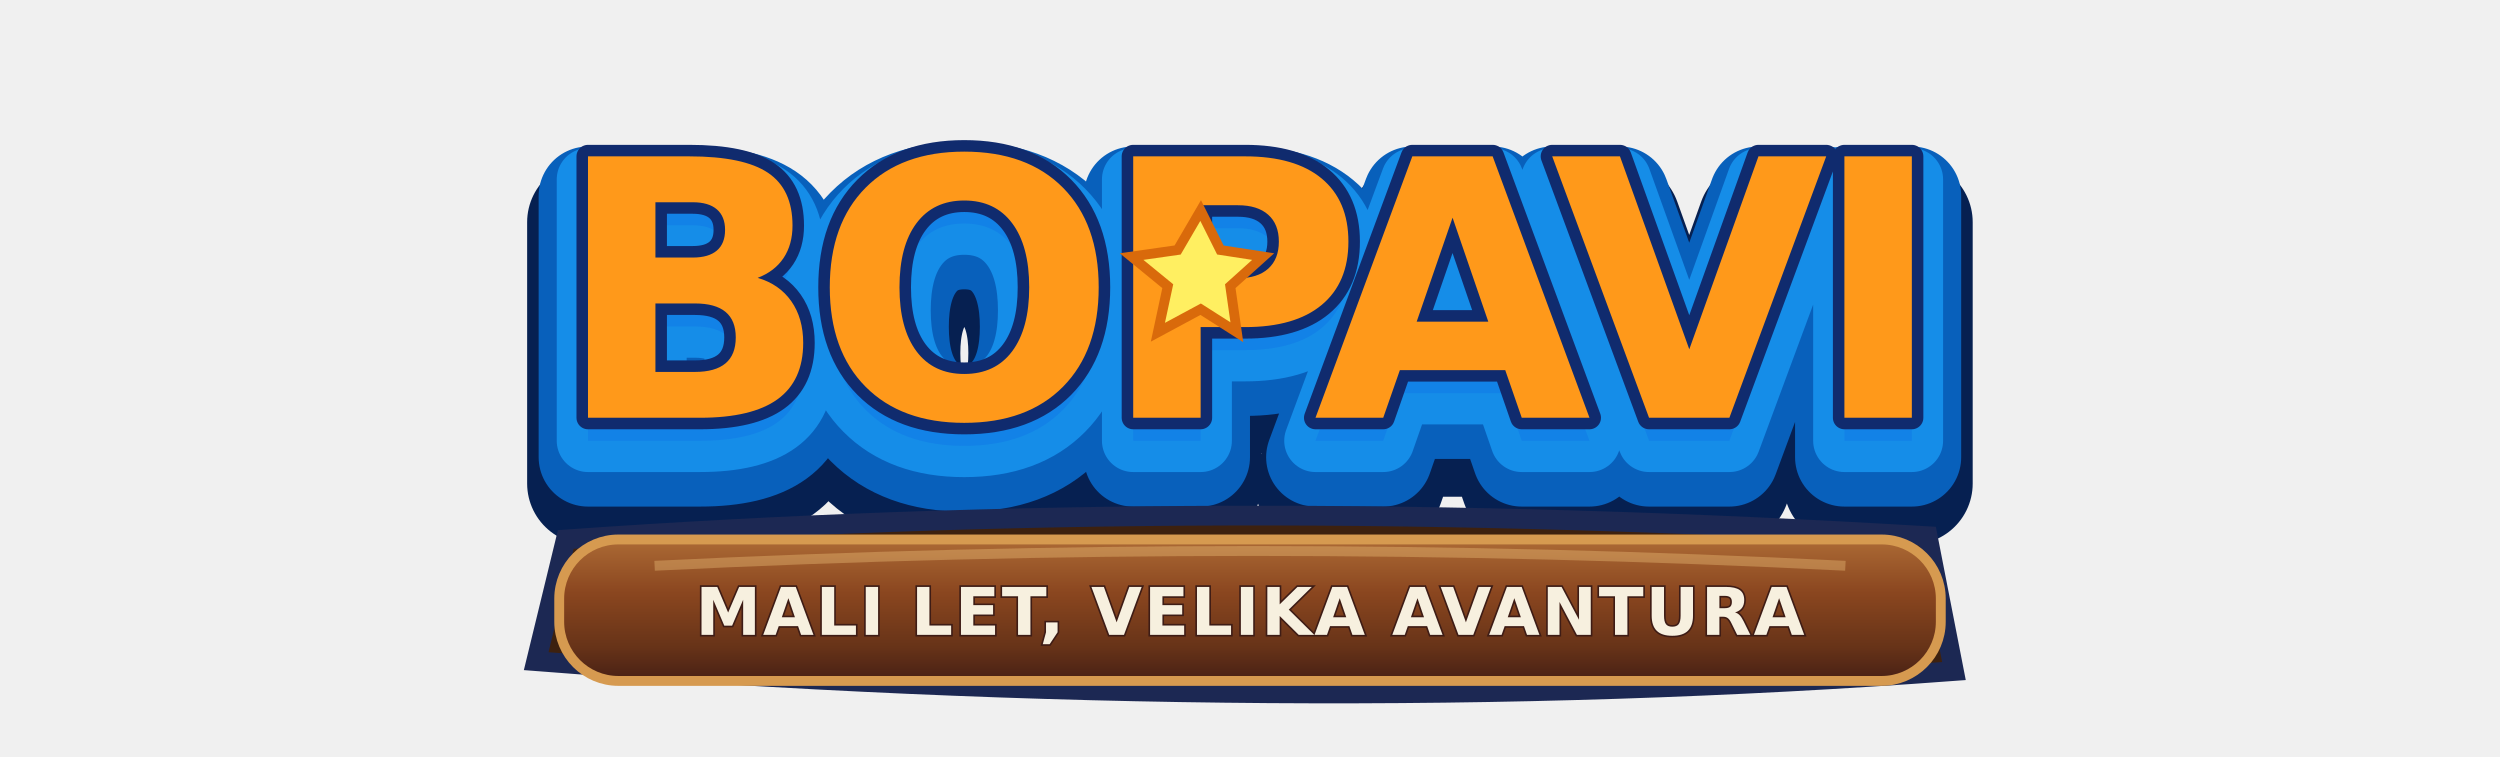
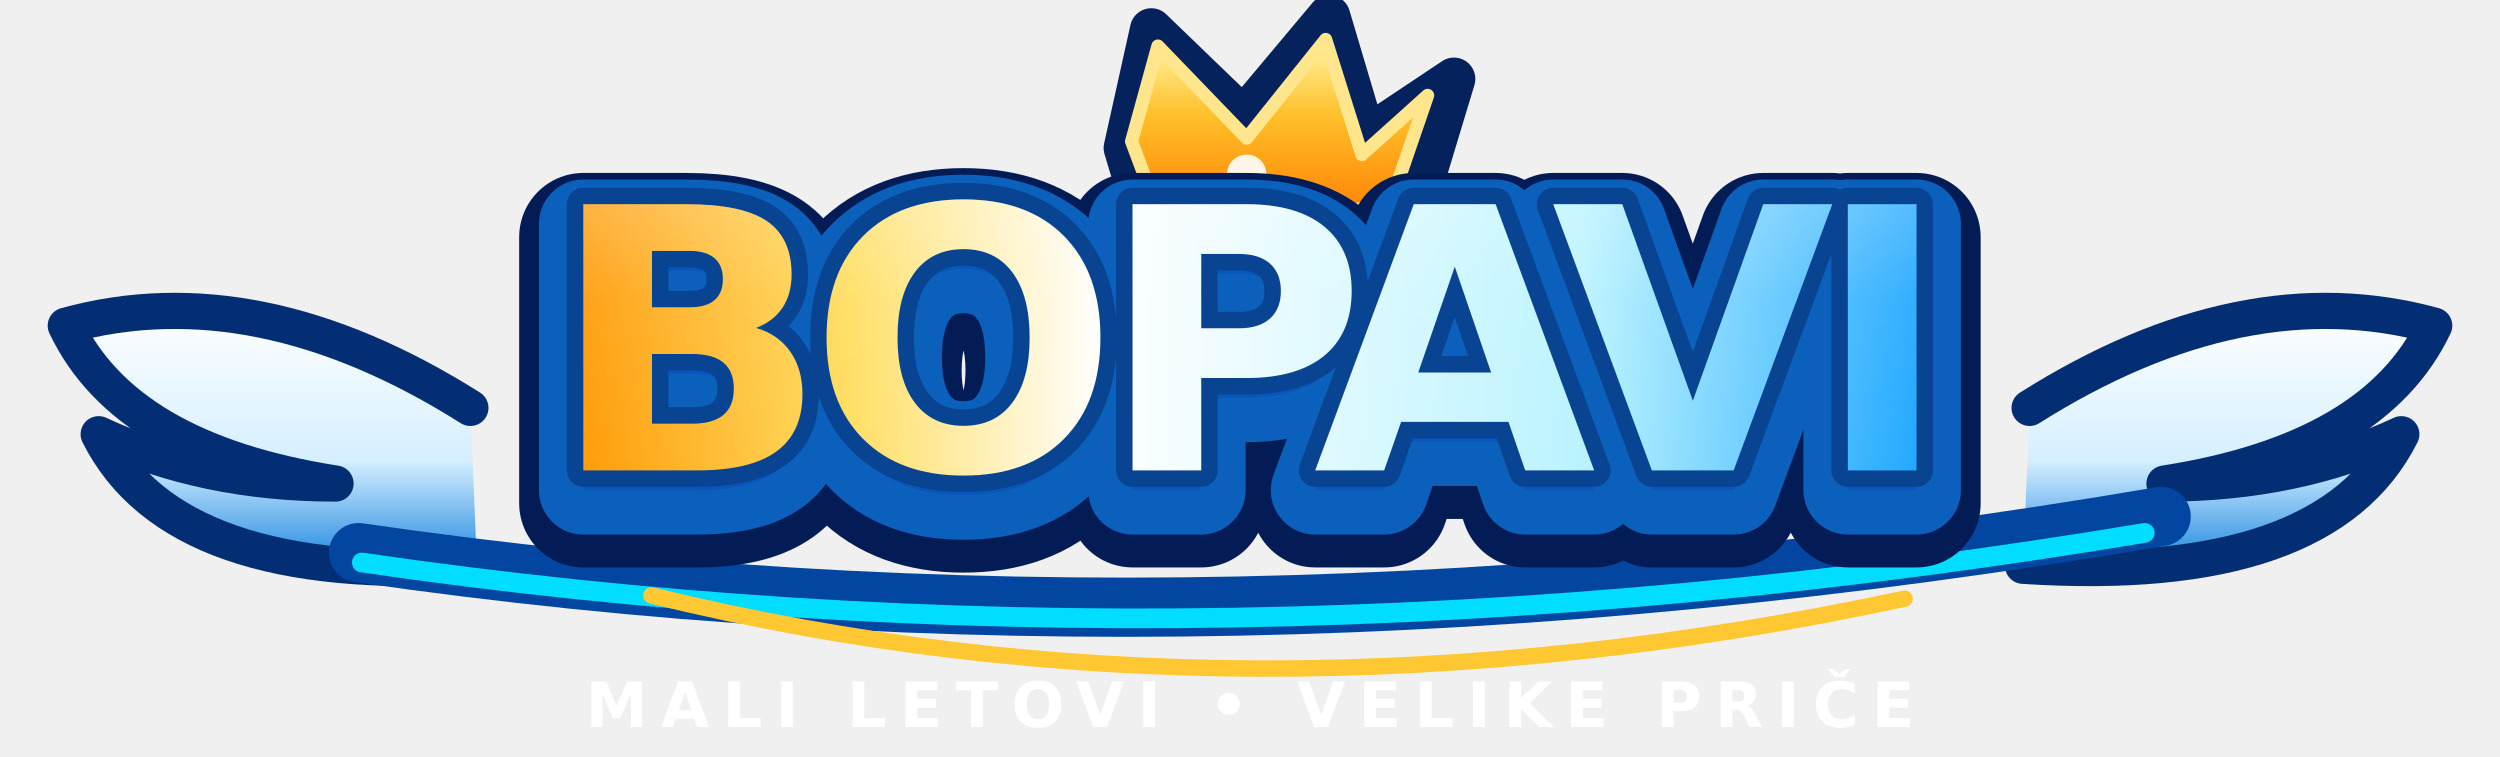
<svg xmlns="http://www.w3.org/2000/svg" width="760" height="230" viewBox="0 0 760 230">
  <defs>
-     <linearGradient id="gold" x1="0%" y1="0%" x2="0%" y2="100%">
-       <stop offset="0" stop-color="#ffe85f" />
-       <stop offset=".20" stop-color="#ffcc2a" />
-       <stop offset=".48" stop-color="#ffae1c" />
-       <stop offset=".75" stop-color="#ff871b" />
-       <stop offset="1" stop-color="#ef6b11" />
+     <linearGradient id="letters" x1="0" x2="1" y1=".2" y2=".2">
+       <stop stop-color="#ff9b08" />
+       <stop offset=".20" stop-color="#ffde61" />
+       <stop offset=".39" stop-color="#ffffff" />
+       <stop offset=".75" stop-color="#b9f3ff" />
+       <stop offset="1" stop-color="#22a8ff" />
    </linearGradient>
-     <linearGradient id="wood" x1="0" y1="0" x2="0" y2="1">
-       <stop offset="0" stop-color="#ac6a35" />
-       <stop offset=".38" stop-color="#8a461f" />
-       <stop offset=".76" stop-color="#673318" />
-       <stop offset="1" stop-color="#482015" />
+     <linearGradient id="gloss" x1="0" x2="0" y1="0" y2="1">
+       <stop stop-color="#ffffff" stop-opacity=".92" />
+       <stop offset=".36" stop-color="#ffffff" stop-opacity=".26" />
+       <stop offset="1" stop-color="#ffffff" stop-opacity="0" />
    </linearGradient>
-     <linearGradient id="gloss" x1="0" y1="0" x2="0" y2="1">
-       <stop offset="0" stop-color="#fff9ca" stop-opacity=".87" />
-       <stop offset=".42" stop-color="#fffad7" stop-opacity=".35" />
-       <stop offset="1" stop-color="white" stop-opacity="0" />
+     <linearGradient id="gold" x1="0" x2="0" y1="0" y2="1">
+       <stop stop-color="#fff6a2" />
+       <stop offset=".44" stop-color="#ffbe27" />
+       <stop offset="1" stop-color="#ff8004" />
+     </linearGradient>
+     <linearGradient id="wings" x1="0" x2="0" y1="0" y2="1">
+       <stop stop-color="#ffffff" />
+       <stop offset=".58" stop-color="#d5efff" />
+       <stop offset="1" stop-color="#1884df" />
    </linearGradient>
  </defs>
-   <g text-anchor="middle" font-family="DejaVu Sans,Arial Rounded MT Bold,Arial,sans-serif" font-size="109" font-weight="900" letter-spacing="-5" stroke-linecap="round" stroke-linejoin="round">
-     <text x="380" y="147" fill="#061745" stroke="#062051" stroke-width="37" paint-order="stroke">BOPAVI</text>
-     <text x="380" y="139" fill="#064da8" stroke="#0860bb" stroke-width="30" paint-order="stroke">BOPAVI</text>
-     <text x="380" y="134" fill="#1282e7" stroke="#158de8" stroke-width="19" paint-order="stroke">BOPAVI</text>
-     <text x="380" y="127" fill="#ff991a" stroke="#102b6e" stroke-width="7" paint-order="stroke">BOPAVI</text>
+   <g stroke-linejoin="round" stroke-linecap="round">
+     <path d="M143 124Q78 83 20 99Q38 137 102 147Q62 147 30 132Q53 178 145 172" fill="url(#wings)" stroke="#042e73" stroke-width="11" />
+     <path d="M617 124Q682 83 740 99Q722 137 658 147Q698 147 730 132Q707 178 615 172" fill="url(#wings)" stroke="#042e73" stroke-width="11" />
+     <path d="M342 45 350 9 378 36 404 5 415 42 442 24 429 67Q386 79 348 65Z" fill="#043780" stroke="#05225c" stroke-width="13" />
+     <path d="M344 43 352 14 379 42 403 12 414 47 434 29 423 61Q387 72 350 59Z" fill="url(#gold)" stroke="#ffe58b" stroke-width="4" />
+     <circle cx="379" cy="53" r="6" fill="#ffffff" opacity=".9" />
+     <path d="M109 168Q370 206 657 157" fill="none" stroke="#0346a1" stroke-width="18" />
+     <path d="M110 171Q370 209 652 162" fill="none" stroke="#00ddff" stroke-width="6" />
+     <path d="M198 181Q378 225 579 182" fill="none" stroke="#ffc833" stroke-width="5" />
  </g>
-   <path d="M365 64l6 12 13 2-10 9 2 14-11-7-13 7 3-14-11-9 14-2Z" fill="#ffef61" stroke="#d96a0b" stroke-width="3" />
-   <path d="M172 164Q369 150 586 163L594 204Q393 219 163 201Z" fill="#3d210f" stroke="#1c2853" stroke-width="6" />
-   <rect x="170" y="164" width="420" height="43" rx="18" fill="url(#wood)" stroke="#d69a50" stroke-width="3" />
-   <path d="M199 172Q382 163 561 172" fill="none" stroke="#ffd68a" stroke-width="3" opacity=".32" />
-   <text x="380" y="193" text-anchor="middle" font-family="DejaVu Sans,Arial,sans-serif" font-size="20" font-weight="900" letter-spacing=".6" fill="#f7f0df" stroke="#3e1c15" stroke-width="1" paint-order="stroke">MALI LET, VELIKA AVANTURA</text>
+   <g text-anchor="middle" font-family="DejaVu Sans,Arial Rounded MT Bold,Arial,sans-serif" font-size="111" font-weight="900" letter-spacing="-6" stroke-linejoin="round" paint-order="stroke" stroke-linecap="round">
+     <text x="380" y="153" fill="#031c56" stroke="#031c56" stroke-width="39">BOPAVI</text>
+     <text x="380" y="149" fill="#0855bc" stroke="#0b60bb" stroke-width="27">BOPAVI</text>
+     <text x="380" y="143" fill="url(#letters)" stroke="#084491" stroke-width="10">BOPAVI</text>
+     <text x="380" y="143" fill="url(#gloss)" stroke="none" opacity=".26">BOPAVI</text>
+   </g>
+   <text x="380" y="221" fill="#ffffff" font-size="19" font-family="DejaVu Sans,Arial,sans-serif" font-weight="700" letter-spacing="4" text-anchor="middle">MALI LETOVI  •  VELIKE PRIČE</text>
</svg>
